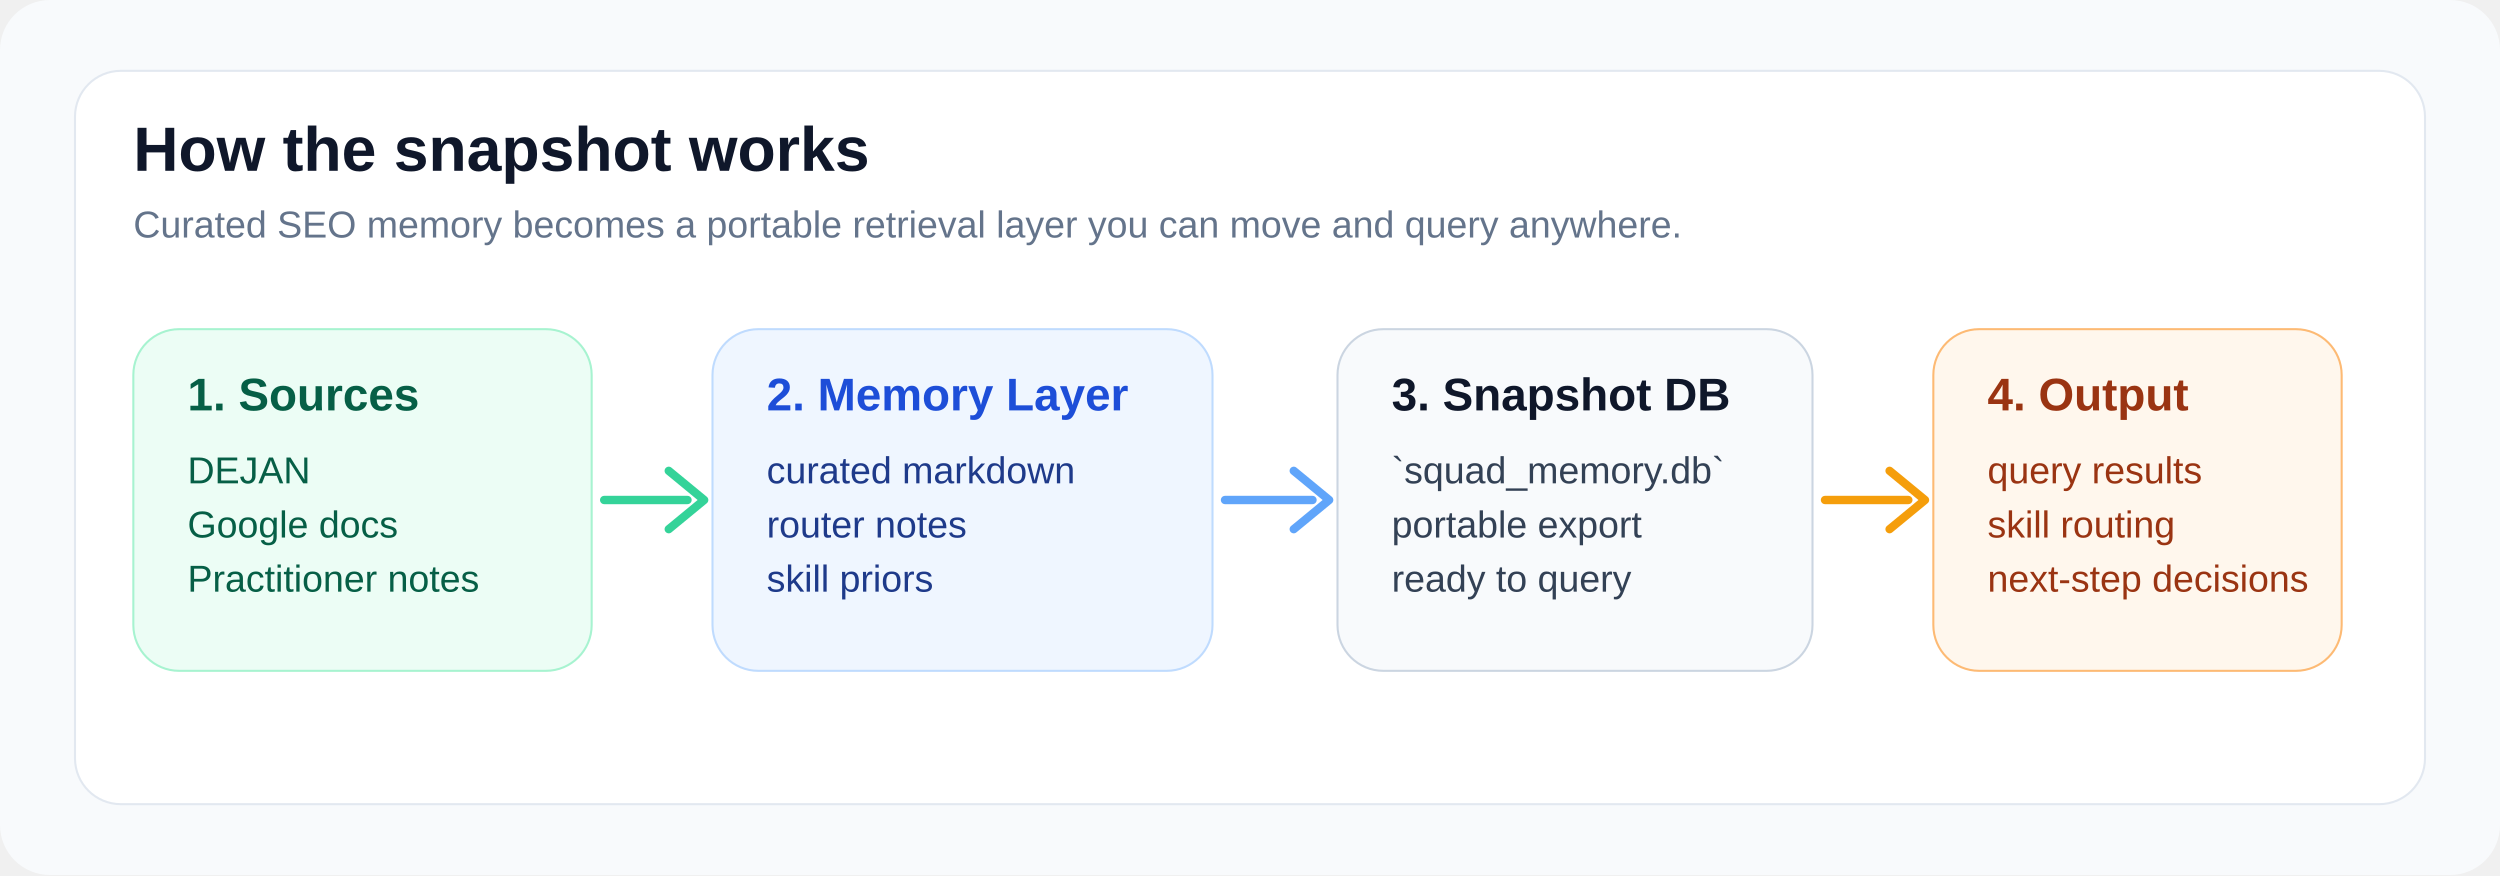
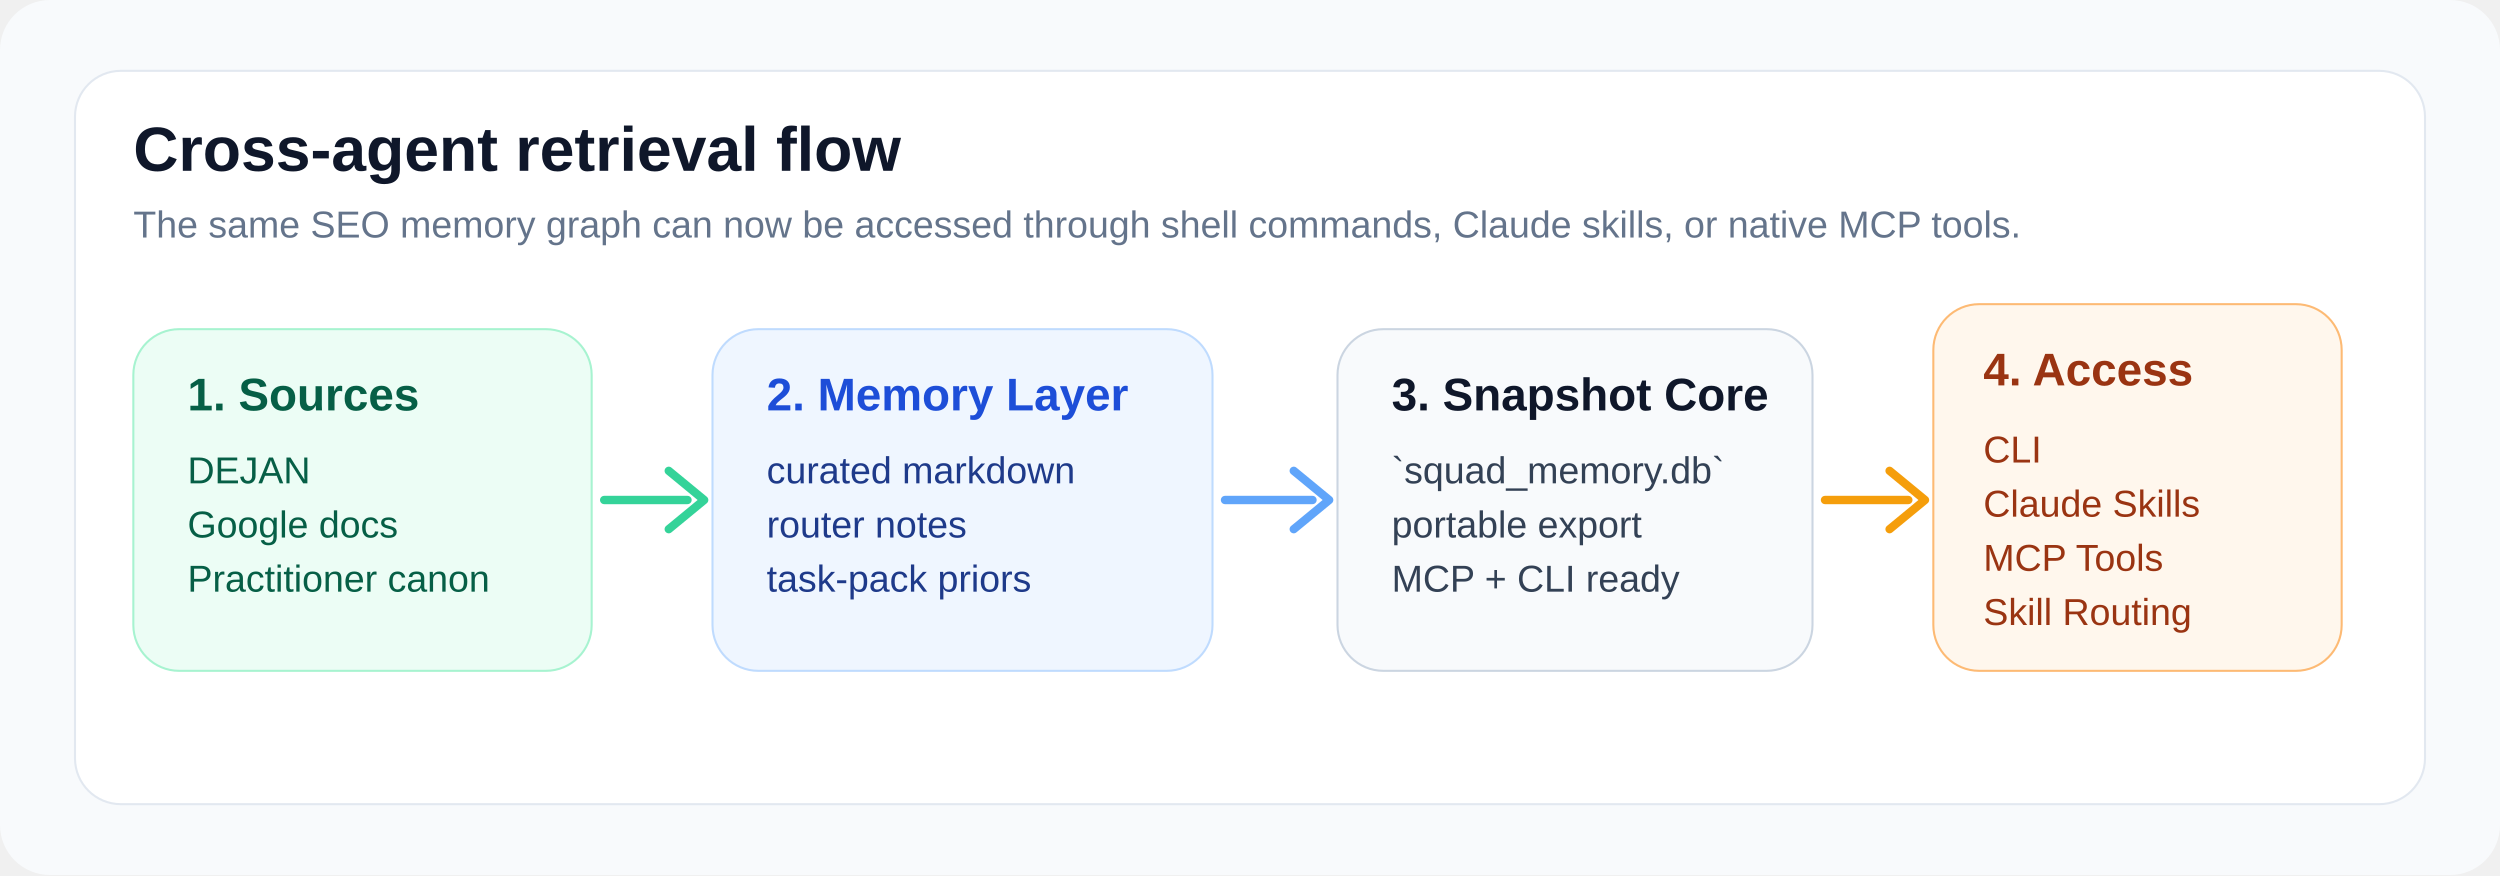
<svg xmlns="http://www.w3.org/2000/svg" width="1200" height="420" viewBox="0 0 1200 420" fill="none">
  <rect width="1200" height="420" rx="24" fill="#F8FAFC" />
  <rect x="36" y="34" width="1128" height="352" rx="22" fill="#FFFFFF" stroke="#E2E8F0" />
-   <text x="64" y="82" fill="#0F172A" font-family="Arial, Helvetica, sans-serif" font-size="30" font-weight="800">How the snapshot works</text>
-   <text x="64" y="114" fill="#64748B" font-family="Arial, Helvetica, sans-serif" font-size="18">Curated SEO memory becomes a portable retrieval layer you can move and query anywhere.</text>
+   <text x="64" y="82" fill="#0F172A" font-family="Arial, Helvetica, sans-serif" font-size="30" font-weight="800">Cross-agent retrieval flow</text>
+   <text x="64" y="114" fill="#64748B" font-family="Arial, Helvetica, sans-serif" font-size="18">The same SEO memory graph can now be accessed through shell commands, Claude skills, or native MCP tools.</text>
  <rect x="64" y="158" width="220" height="164" rx="22" fill="#ECFDF5" stroke="#A7F3D0" />
  <text x="90" y="197" fill="#065F46" font-family="Arial, Helvetica, sans-serif" font-size="22" font-weight="700">1. Sources</text>
  <text x="90" y="232" fill="#065F46" font-family="Arial, Helvetica, sans-serif" font-size="18">DEJAN</text>
  <text x="90" y="258" fill="#065F46" font-family="Arial, Helvetica, sans-serif" font-size="18">Google docs</text>
-   <text x="90" y="284" fill="#065F46" font-family="Arial, Helvetica, sans-serif" font-size="18">Practitioner notes</text>
+   <text x="90" y="284" fill="#065F46" font-family="Arial, Helvetica, sans-serif" font-size="18">Practitioner canon</text>
  <rect x="342" y="158" width="240" height="164" rx="22" fill="#EFF6FF" stroke="#BFDBFE" />
  <text x="368" y="197" fill="#1D4ED8" font-family="Arial, Helvetica, sans-serif" font-size="22" font-weight="700">2. Memory Layer</text>
  <text x="368" y="232" fill="#1E3A8A" font-family="Arial, Helvetica, sans-serif" font-size="18">curated markdown</text>
  <text x="368" y="258" fill="#1E3A8A" font-family="Arial, Helvetica, sans-serif" font-size="18">router notes</text>
-   <text x="368" y="284" fill="#1E3A8A" font-family="Arial, Helvetica, sans-serif" font-size="18">skill priors</text>
+   <text x="368" y="284" fill="#1E3A8A" font-family="Arial, Helvetica, sans-serif" font-size="18">task-pack priors</text>
  <rect x="642" y="158" width="228" height="164" rx="22" fill="#F8FAFC" stroke="#CBD5E1" />
-   <text x="668" y="197" fill="#0F172A" font-family="Arial, Helvetica, sans-serif" font-size="22" font-weight="700">3. Snapshot DB</text>
+   <text x="668" y="197" fill="#0F172A" font-family="Arial, Helvetica, sans-serif" font-size="22" font-weight="700">3. Snapshot Core</text>
  <text x="668" y="232" fill="#334155" font-family="Arial, Helvetica, sans-serif" font-size="18">`squad_memory.db`</text>
  <text x="668" y="258" fill="#334155" font-family="Arial, Helvetica, sans-serif" font-size="18">portable export</text>
-   <text x="668" y="284" fill="#334155" font-family="Arial, Helvetica, sans-serif" font-size="18">ready to query</text>
-   <rect x="928" y="158" width="196" height="164" rx="22" fill="#FFF7ED" stroke="#FDBA74" />
-   <text x="954" y="197" fill="#9A3412" font-family="Arial, Helvetica, sans-serif" font-size="22" font-weight="700">4. Output</text>
-   <text x="954" y="232" fill="#9A3412" font-family="Arial, Helvetica, sans-serif" font-size="18">query results</text>
-   <text x="954" y="258" fill="#9A3412" font-family="Arial, Helvetica, sans-serif" font-size="18">skill routing</text>
-   <text x="954" y="284" fill="#9A3412" font-family="Arial, Helvetica, sans-serif" font-size="18">next-step decisions</text>
+   <text x="668" y="284" fill="#334155" font-family="Arial, Helvetica, sans-serif" font-size="18">MCP + CLI ready</text>
+   <rect x="928" y="146" width="196" height="176" rx="22" fill="#FFF7ED" stroke="#FDBA74" />
+   <text x="952" y="185" fill="#9A3412" font-family="Arial, Helvetica, sans-serif" font-size="22" font-weight="700">4. Access</text>
+   <text x="952" y="222" fill="#9A3412" font-family="Arial, Helvetica, sans-serif" font-size="18">CLI</text>
+   <text x="952" y="248" fill="#9A3412" font-family="Arial, Helvetica, sans-serif" font-size="18">Claude Skills</text>
+   <text x="952" y="274" fill="#9A3412" font-family="Arial, Helvetica, sans-serif" font-size="18">MCP Tools</text>
+   <text x="952" y="300" fill="#9A3412" font-family="Arial, Helvetica, sans-serif" font-size="18">Skill Routing</text>
  <path d="M290 240H330" stroke="#34D399" stroke-width="4" stroke-linecap="round" />
  <path d="M588 240H630" stroke="#60A5FA" stroke-width="4" stroke-linecap="round" />
  <path d="M876 240H916" stroke="#F59E0B" stroke-width="4" stroke-linecap="round" />
  <path d="M321 226L338 240L321 254" stroke="#34D399" stroke-width="4" stroke-linecap="round" stroke-linejoin="round" />
  <path d="M621 226L638 240L621 254" stroke="#60A5FA" stroke-width="4" stroke-linecap="round" stroke-linejoin="round" />
  <path d="M907 226L924 240L907 254" stroke="#F59E0B" stroke-width="4" stroke-linecap="round" stroke-linejoin="round" />
</svg>
